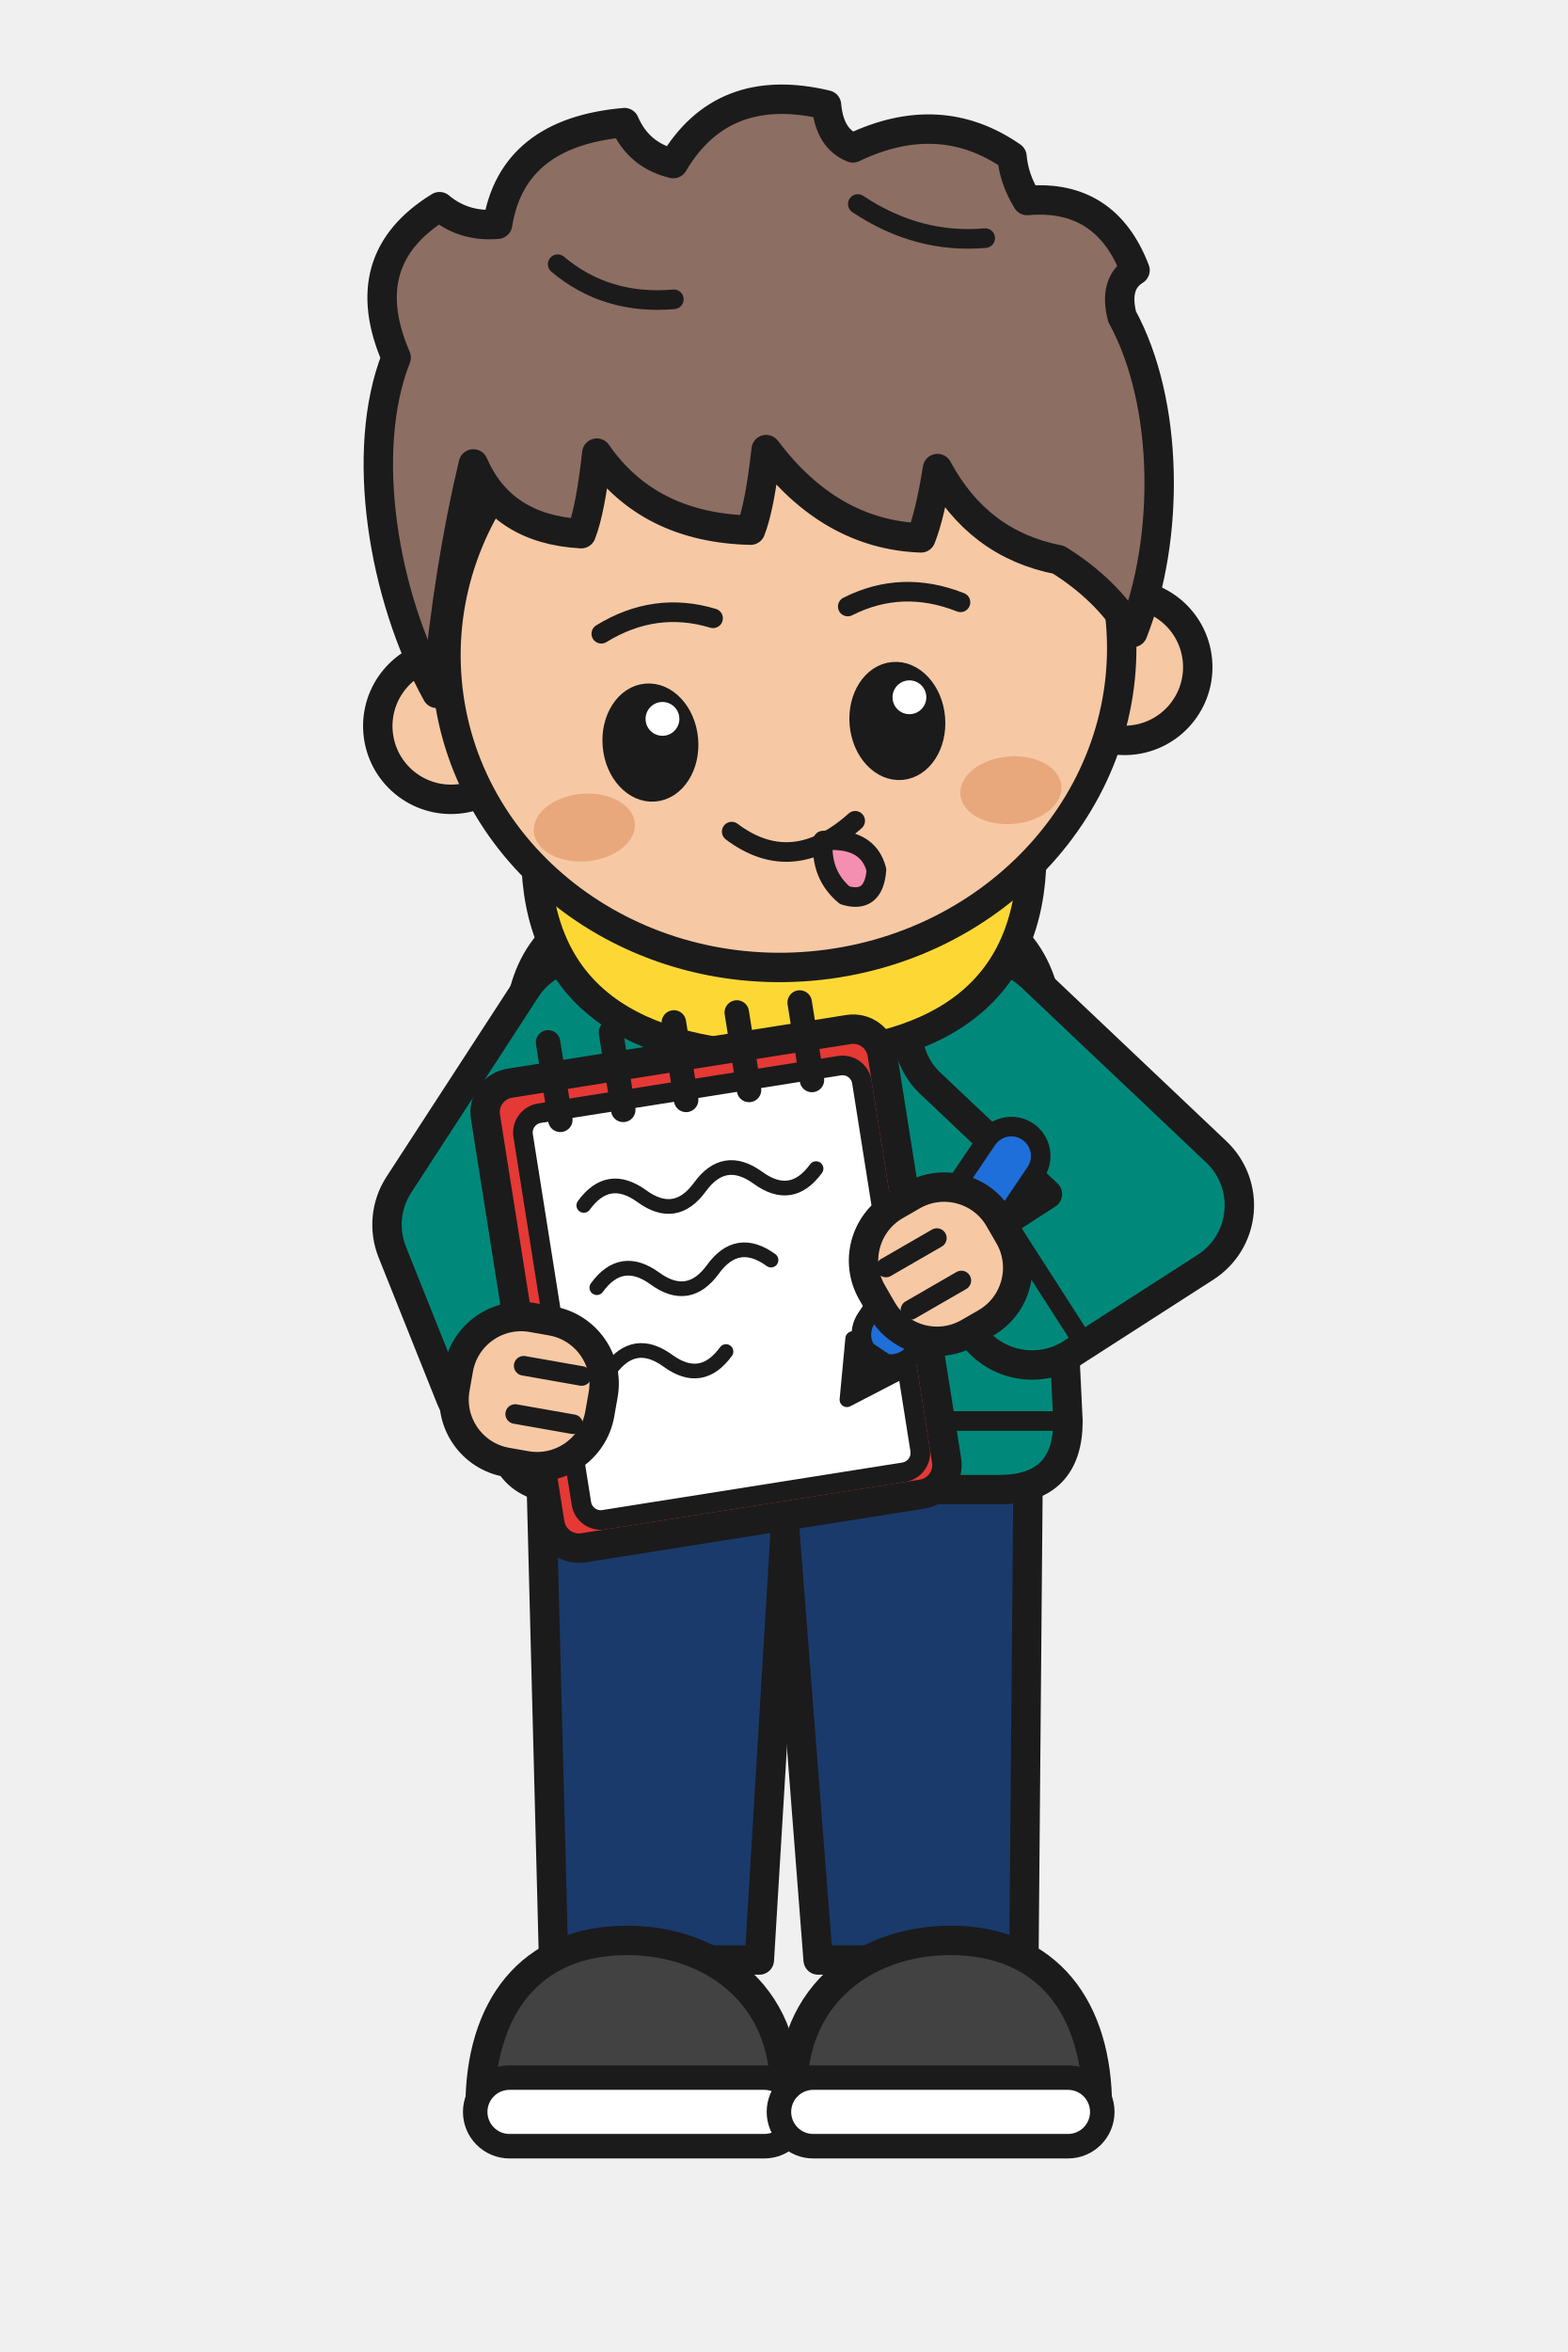
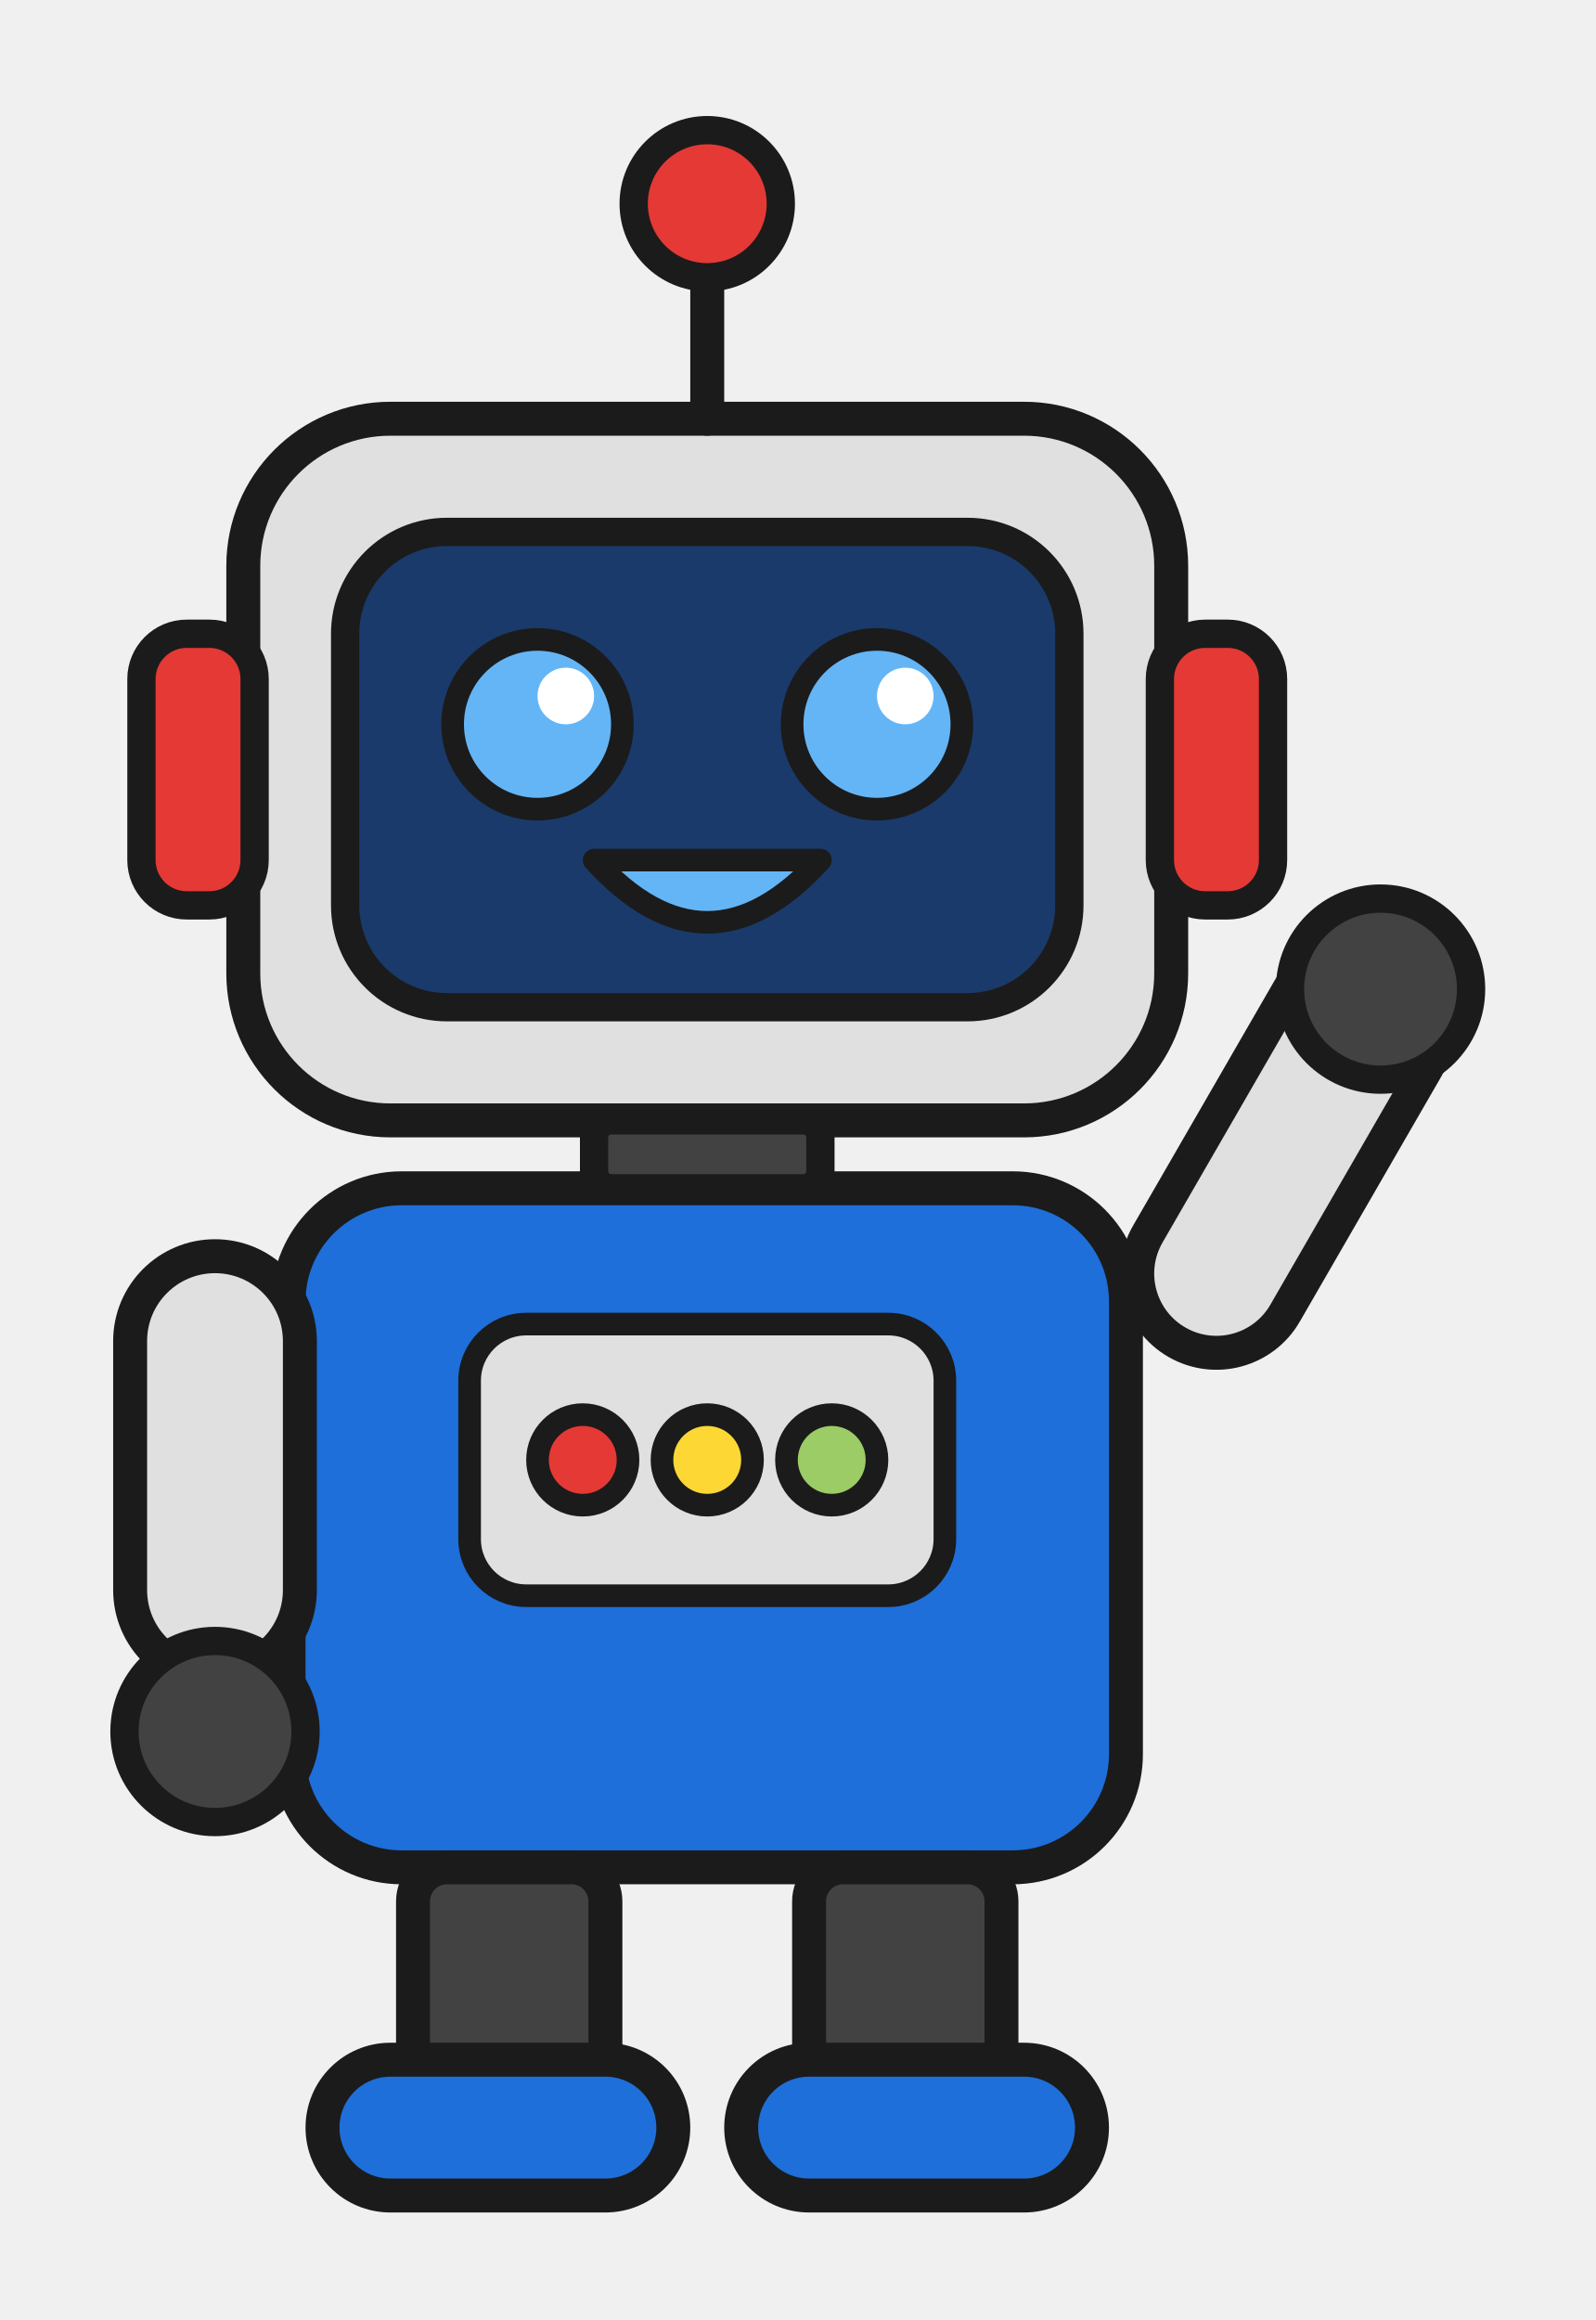
- <svg xmlns="http://www.w3.org/2000/svg" viewBox="0 0 320 480" width="320" height="480">
-   <g stroke="#1B1B1B" stroke-width="6" stroke-linecap="round" stroke-linejoin="round">
-     <path d="M110,284 L162,284 L155,400 L113,400 Z" fill="#1A3A6B" stroke-width="6" />
-     <path d="M158,284 L210,284 L209,400 L167,400 Z" fill="#1A3A6B" stroke-width="6" />
-     <path d="M160,430 C162,408 146,396 128,396 C108,396 98,410 98,430 Z" fill="#424242" stroke-width="6" />
-     <path d="M104,424 H156 A7,7 0 0 1 163,431 A7,7 0 0 1 156,438 H104 A7,7 0 0 1 97,431 A7,7 0 0 1 104,424 Z" fill="#FFFFFF" stroke-width="5" />
-     <path d="M162,430 C160,408 176,396 194,396 C214,396 224,410 224,430 Z" fill="#424242" stroke-width="6" />
-     <path d="M166,424 H218 A7,7 0 0 1 225,431 A7,7 0 0 1 218,438 H166 A7,7 0 0 1 159,431 A7,7 0 0 1 166,424 Z" fill="#FFFFFF" stroke-width="5" />
-     <path d="M128,184 Q108,188 106,208 L102,290 Q102,304 116,304 L204,304 Q218,304 218,290 L214,208 Q212,188 192,184 Z" fill="#00897B" />
-     <path d="M105,290 L215,290" fill="none" stroke-width="4" />
-     <path d="M107.4,201.8 L81.4,241.8 A15,15 0 0 0 80.1,255.6 L92.1,285.6 A15,15 0 0 0 119.9,274.4 L110.8,251.7 L132.6,218.2 A15,15 0 0 0 107.4,201.8 Z" fill="#00897B" stroke-width="6" />
-     <path d="M91.5,281.5 L117.5,271.1" fill="none" stroke-width="4" />
-     <path d="M189.7,220.9 L213.8,243.7 L201.9,251.4 A15,15 0 0 0 218.1,276.6 L246.1,258.6 A15,15 0 0 0 248.3,235.1 L210.3,199.1 A15,15 0 0 0 189.7,220.9 Z" fill="#00897B" stroke-width="6" />
-     <path d="M205.8,250.1 L220.9,273.6" fill="none" stroke-width="4" />
-     <g transform="translate(160,133) scale(1.15)">
-       <g stroke="#1B1B1B" stroke-width="5.22" stroke-linecap="round" stroke-linejoin="round">
-         <path d="M-44,34 Q-45,71 0,72 Q45,71 44,34 L22,34 Q22,50 0,52 Q-22,50 -22,34 Z" fill="#FDD835" />
-       </g>
-     </g>
-     <g transform="translate(160,133) rotate(-5) scale(1.15)">
-       <g stroke="#1B1B1B" stroke-width="5.22" stroke-linecap="round" stroke-linejoin="round">
-         <path d="M-73,8 A13,13 0 1 0 -47,8 A13,13 0 1 0 -73,8 Z" fill="#F6C9A4" />
-         <path d="M47,8 A13,13 0 1 0 73,8 A13,13 0 1 0 47,8 Z" fill="#F6C9A4" />
-         <path d="M-60,0 A60,56 0 1 0 60,0 A60,56 0 1 0 -60,0 Z" fill="#F6C9A4" />
-         <path d="M-62,2 C-70,-16 -72,-42 -64,-58 Q-70,-76 -54,-84 Q-50,-80 -44,-80 Q-40,-96 -20,-96 Q-18,-90 -12,-88 Q-2,-102 16,-96 Q16,-90 20,-88 Q36,-94 48,-84 Q48,-80 50,-76 Q64,-76 68,-62 Q64,-60 65,-54 C72,-38 70,-14 62,2 Q58,-6 50,-12 Q36,-16 30,-30 Q28,-22 26,-18 Q10,-20 0,-36 Q-2,-26 -4,-22 Q-22,-24 -30,-38 Q-32,-28 -34,-24 Q-48,-26 -52,-38 Q-58,-20 -62,2 Z" fill="#8D6E63" />
-       </g>
-       <g stroke="#1B1B1B" stroke-width="3.48" stroke-linecap="round" stroke-linejoin="round">
-         <path d="M-34,-72 Q-26,-64 -14,-64 M20,-78 Q30,-70 42,-70" fill="none" />
-       </g>
-       <g stroke="#1B1B1B" stroke-width="3.48" stroke-linecap="round" stroke-linejoin="round">
-         <g transform="translate(-3,4)">
-           <path d="M-29,10 A7,9 0 1 0 -15,10 A7,9 0 1 0 -29,10 Z" fill="#1B1B1B" stroke-width="3" />
-           <path d="M15,10 A7,9 0 1 0 29,10 A7,9 0 1 0 15,10 Z" fill="#1B1B1B" stroke-width="3" />
-           <path d="M-22.5,6 A3,3 0 1 0 -16.5,6 A3,3 0 1 0 -22.5,6 Z" fill="#FFFFFF" stroke="none" data-noink="1" />
-           <path d="M21.5,6 A3,3 0 1 0 27.5,6 A3,3 0 1 0 21.5,6 Z" fill="#FFFFFF" stroke="none" data-noink="1" />
-         </g>
-         <path d="M-47,28 A9,6 0 1 0 -29,28 A9,6 0 1 0 -47,28 Z" fill="#E8A87C" stroke="none" data-noink="1" />
-         <path d="M29,28 A9,6 0 1 0 47,28 A9,6 0 1 0 29,28 Z" fill="#E8A87C" stroke="none" data-noink="1" />
-         <path d="M-32,-6 Q-22,-11 -12,-7 M12,-7 Q22,-11 32,-6" fill="none" />
-         <path d="M-12,31 Q-2,40 10,31" fill="none" />
-         <path d="M4,34 Q12,34 13,40 Q12,46 7,44 Q3,40 4,34 Z" fill="#F48FB1" />
-       </g>
-     </g>
-     <path d="M-35,-47 H35 A6,6 0 0 1 41,-41 V43 A6,6 0 0 1 35,49 H-35 A6,6 0 0 1 -41,43 V-41 A6,6 0 0 1 -35,-47 Z" fill="#E53935" transform="translate(146,262) rotate(-9)" />
-     <path d="M-30,-40 H32 A4,4 0 0 1 36,-36 V40 A4,4 0 0 1 32,44 H-30 A4,4 0 0 1 -34,40 V-36 A4,4 0 0 1 -30,-40 Z" fill="#FFFFFF" stroke-width="4" transform="translate(146,262) rotate(-9)" />
-     <path d="M-24,-20 Q-18,-26 -12,-20 T0,-20 T12,-20 T24,-20 M-24,-3 Q-18,-9 -12,-3 T0,-3 T12,-3 M-24,14 Q-18,8 -12,14 T0,14" fill="none" stroke-width="3" transform="translate(146,262) rotate(-9)" />
-     <path d="M-26,-54 L-26,-38 M-13,-54 L-13,-38 M0,-54 L0,-38 M13,-54 L13,-38 M26,-54 L26,-38" fill="none" stroke-width="5" transform="translate(146,262) rotate(-9)" />
-     <path d="M-2,-15 H2 A13,13 0 0 1 15,-2 V2 A13,13 0 0 1 2,15 H-2 A13,13 0 0 1 -15,2 V-2 A13,13 0 0 1 -2,-15 Z" fill="#F6C9A4" stroke-width="6" transform="translate(108,284) rotate(10)" />
-     <path d="M-2,-5 L10,-5 M-2,5 L10,5" fill="none" stroke-width="4" transform="translate(108,284) rotate(10)" />
-     <path d="M0,-64 A6,6 0 0 1 6,-58 V-14 A6,6 0 0 1 0,-8 A6,6 0 0 1 -6,-14 V-58 A6,6 0 0 1 0,-64 Z" fill="#1E6FD9" stroke-width="4" transform="translate(174,284) rotate(34)" />
-     <path d="M-6,-9 L6,-9 L0,2 Z" fill="#1B1B1B" stroke-width="3" transform="translate(174,284) rotate(34)" />
-     <path d="M-2,-15 H2 A13,13 0 0 1 15,-2 V2 A13,13 0 0 1 2,15 H-2 A13,13 0 0 1 -15,2 V-2 A13,13 0 0 1 -2,-15 Z" fill="#F6C9A4" stroke-width="6" transform="translate(192,258) rotate(-30) scale(-1,1)" />
-     <path d="M-2,-5 L10,-5 M-2,5 L10,5" fill="none" stroke-width="4" transform="translate(192,258) rotate(-30) scale(-1,1)" />
-   </g>
+ <svg xmlns="http://www.w3.org/2000/svg" viewBox="0 0 282 410" width="282" height="410">
+   <rect id="head" x="43" y="74" width="164" height="124" rx="26" fill="#E0E0E0" stroke="#1B1B1B" stroke-width="6" stroke-linecap="round" stroke-linejoin="round" />
+   <rect id="body" x="51" y="210" width="148" height="120" rx="20" fill="#1E6FD9" stroke="#1B1B1B" stroke-width="6" stroke-linecap="round" stroke-linejoin="round" />
+   <rect id="neck" x="105" y="198" width="40" height="12" rx="3" fill="#424242" stroke="#1B1B1B" stroke-width="5" stroke-linecap="round" stroke-linejoin="round" />
+   <rect id="arm_l" x="23" y="222" width="30" height="74" rx="15" fill="#E0E0E0" stroke="#1B1B1B" stroke-width="6" stroke-linecap="round" stroke-linejoin="round" />
+   <circle id="hand_l" cx="38" cy="306" r="16" fill="#424242" stroke="#1B1B1B" stroke-width="5" stroke-linecap="round" stroke-linejoin="round" />
+   <rect id="arm_r" x="197" y="160" width="28" height="78" rx="14" transform="rotate(30 211 232)" fill="#E0E0E0" stroke="#1B1B1B" stroke-width="6" stroke-linecap="round" stroke-linejoin="round" />
+   <circle id="hand_r" cx="244" cy="174.8" r="16" fill="#424242" stroke="#1B1B1B" stroke-width="5" stroke-linecap="round" stroke-linejoin="round" />
+   <rect id="leg_l" x="73" y="330" width="34" height="38" rx="6" fill="#424242" stroke="#1B1B1B" stroke-width="6" stroke-linecap="round" stroke-linejoin="round" />
+   <rect id="leg_r" x="143" y="330" width="34" height="38" rx="6" fill="#424242" stroke="#1B1B1B" stroke-width="6" stroke-linecap="round" stroke-linejoin="round" />
+   <rect id="foot_l" x="57" y="364" width="62" height="24" rx="12" fill="#1E6FD9" stroke="#1B1B1B" stroke-width="6" stroke-linecap="round" stroke-linejoin="round" />
+   <rect id="foot_r" x="131" y="364" width="62" height="24" rx="12" fill="#1E6FD9" stroke="#1B1B1B" stroke-width="6" stroke-linecap="round" stroke-linejoin="round" />
+   <rect id="visor" x="61" y="94" width="128" height="84" rx="18" fill="#1A3A6B" stroke="#1B1B1B" stroke-width="5" stroke-linecap="round" stroke-linejoin="round" />
+   <circle id="eye_l" cx="95" cy="128" r="15" fill="#64B5F6" stroke="#1B1B1B" stroke-width="4" stroke-linecap="round" stroke-linejoin="round" />
+   <circle id="eye_r" cx="155" cy="128" r="15" fill="#64B5F6" stroke="#1B1B1B" stroke-width="4" stroke-linecap="round" stroke-linejoin="round" />
+   <circle cx="100" cy="123" r="5" fill="#FFFFFF" data-noink="1" />
+   <circle cx="160" cy="123" r="5" fill="#FFFFFF" data-noink="1" />
+   <path id="smile" d="M 105,152 Q 125,174 145,152 Z" fill="#64B5F6" stroke="#1B1B1B" stroke-width="4" stroke-linecap="round" stroke-linejoin="round" />
+   <rect id="ear_l" x="25" y="112" width="20" height="48" rx="8" fill="#E53935" stroke="#1B1B1B" stroke-width="5" stroke-linecap="round" stroke-linejoin="round" />
+   <rect id="ear_r" x="205" y="112" width="20" height="48" rx="8" fill="#E53935" stroke="#1B1B1B" stroke-width="5" stroke-linecap="round" stroke-linejoin="round" />
+   <line x1="125" y1="74" x2="125" y2="46" fill="none" stroke="#1B1B1B" stroke-width="6" stroke-linecap="round" stroke-linejoin="round" />
+   <circle id="antenna" cx="125" cy="36" r="13" fill="#E53935" stroke="#1B1B1B" stroke-width="5" stroke-linecap="round" stroke-linejoin="round" />
+   <rect id="panel" x="83" y="234" width="84" height="48" rx="10" fill="#E0E0E0" stroke="#1B1B1B" stroke-width="4" stroke-linecap="round" stroke-linejoin="round" />
+   <circle cx="103" cy="258" r="8" fill="#E53935" stroke="#1B1B1B" stroke-width="4" stroke-linecap="round" stroke-linejoin="round" />
+   <circle cx="125" cy="258" r="8" fill="#FDD835" stroke="#1B1B1B" stroke-width="4" stroke-linecap="round" stroke-linejoin="round" />
+   <circle cx="147" cy="258" r="8" fill="#9CCC65" stroke="#1B1B1B" stroke-width="4" stroke-linecap="round" stroke-linejoin="round" />
</svg>
